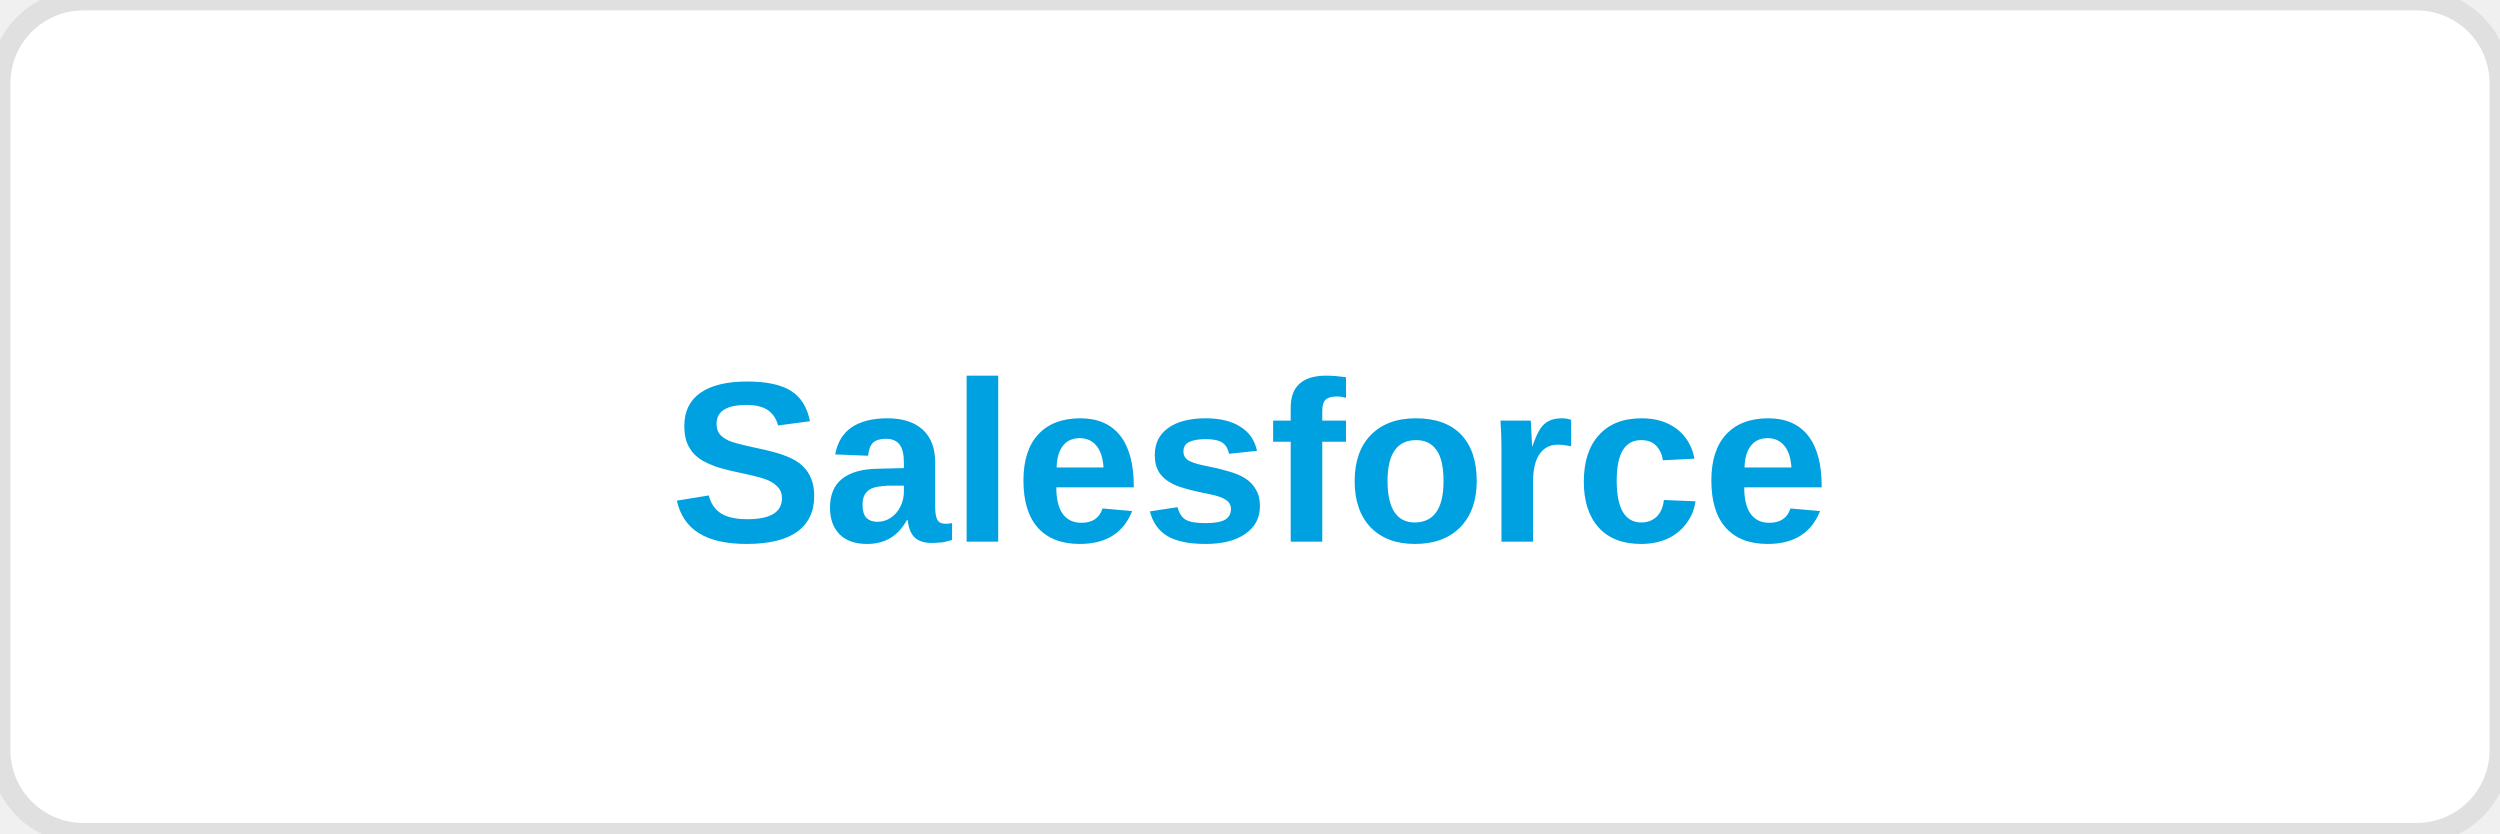
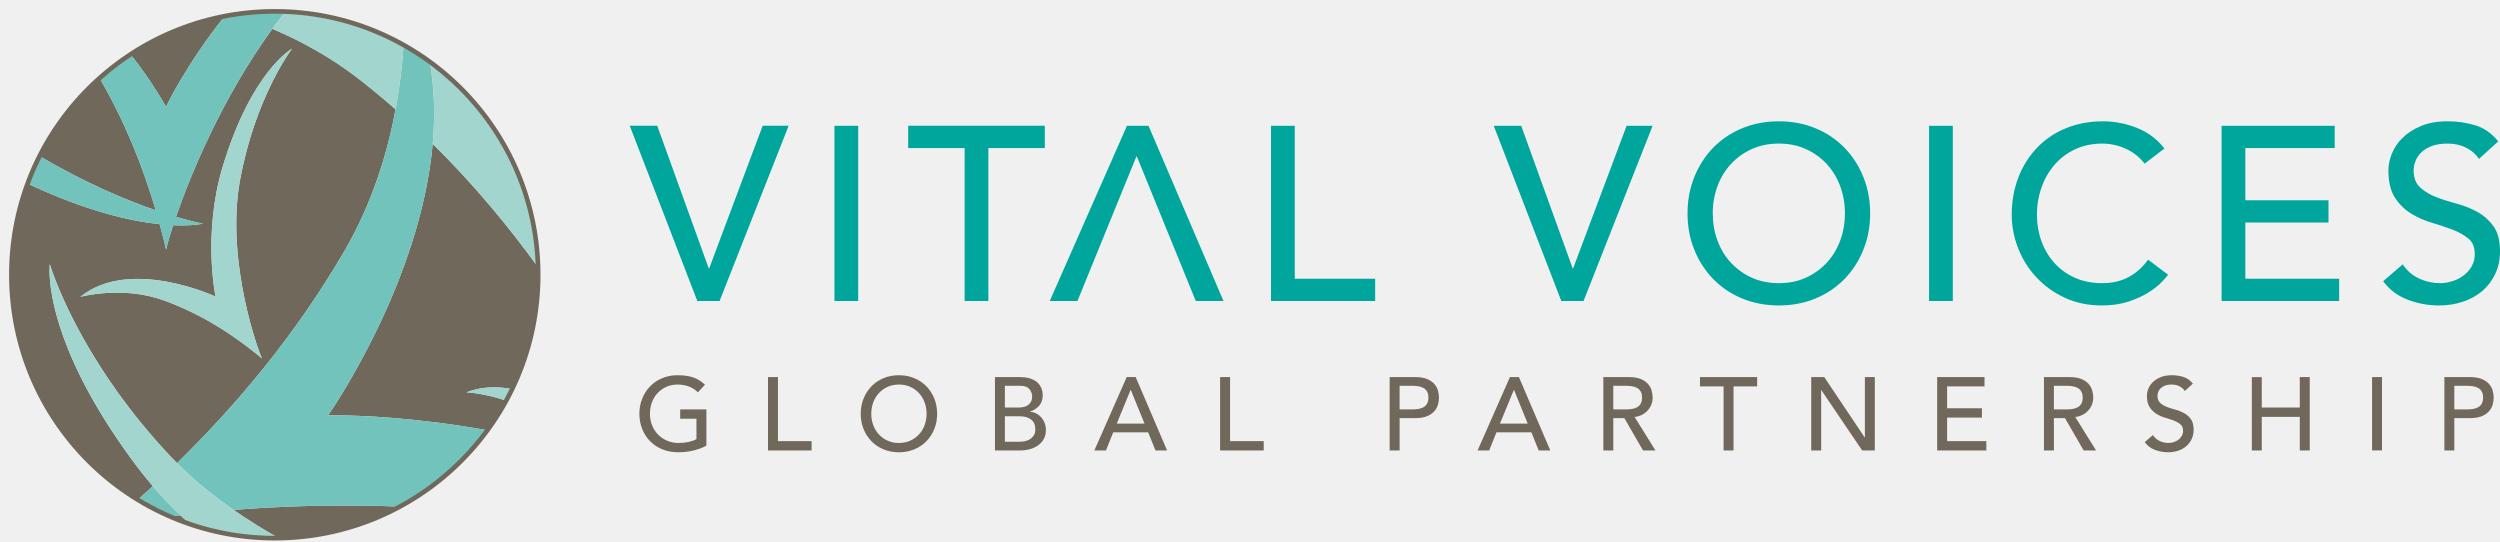
- <svg xmlns="http://www.w3.org/2000/svg" viewBox="0 0 120 40" width="120" height="40">
-   <rect width="120" height="40" fill="#fff" stroke="#e0e0e0" stroke-width="1" rx="4" />
-   <text x="60" y="26" font-family="Arial, sans-serif" font-size="11" font-weight="bold" fill="#00A1E0" text-anchor="middle">Salesforce</text>
+ <svg xmlns="http://www.w3.org/2000/svg" aria-hidden="true" style="--icon-width: 4.62em;" width="231" height="50" viewBox="0 0 231 50">
+   <g fill="none" fill-rule="evenodd">
+     <path fill="#00A69C" d="M164.365 11.209c1.235 0 2.37.217 3.406.653a7.888 7.888 0 012.664 1.794 8.27 8.27 0 011.739 2.699c.418 1.037.629 2.157.629 3.36 0 1.205-.21 2.326-.63 3.362a8.27 8.27 0 01-1.738 2.698 7.918 7.918 0 01-2.664 1.796c-1.036.435-2.171.652-3.406.652-1.235 0-2.37-.217-3.408-.652a7.953 7.953 0 01-2.664-1.796 8.328 8.328 0 01-1.738-2.698c-.42-1.036-.628-2.157-.628-3.361 0-1.204.209-2.324.628-3.361.42-1.038 1-1.937 1.738-2.699a7.923 7.923 0 012.664-1.794c1.037-.436 2.173-.653 3.408-.653zm29.956 0a8.42 8.42 0 013.145.617 5.89 5.89 0 012.527 1.899l-1.83 1.395a4.53 4.53 0 00-1.738-1.373 5.2 5.2 0 00-2.173-.48c-.914 0-1.74.171-2.481.514a5.716 5.716 0 00-1.898 1.406 6.408 6.408 0 00-1.222 2.094 7.47 7.47 0 00-.436 2.572c0 .854.137 1.662.413 2.424.274.763.67 1.433 1.189 2.012a5.58 5.58 0 001.897 1.373c.747.336 1.593.502 2.538.502.93 0 1.747-.19 2.448-.571.7-.38 1.295-.914 1.783-1.602l1.852 1.397a7.323 7.323 0 01-.64.719c-.305.313-.709.626-1.212.938-.503.313-1.11.587-1.818.824-.709.235-1.53.354-2.458.354-1.28 0-2.436-.244-3.465-.733a8.358 8.358 0 01-2.63-1.92 8.377 8.377 0 01-1.657-2.688 8.416 8.416 0 01-.572-3.029c0-1.25.206-2.405.617-3.464a8.186 8.186 0 011.728-2.745 7.714 7.714 0 012.663-1.794c1.036-.427 2.18-.641 3.43-.641zm31.854 0a8.7 8.7 0 012.538.367c.809.242 1.517.74 2.127 1.485l-1.783 1.624c-.275-.428-.664-.77-1.166-1.029-.504-.258-1.075-.389-1.716-.389-.61 0-1.117.08-1.52.24-.405.16-.728.366-.972.618a2.156 2.156 0 00-.514.812c-.1.29-.15.556-.15.8 0 .686.199 1.213.596 1.578.395.366.886.662 1.473.892.588.229 1.228.434 1.922.617a8.198 8.198 0 011.921.768c.585.327 1.078.77 1.475 1.324.396.557.594 1.324.594 2.299 0 .776-.148 1.479-.446 2.104a4.644 4.644 0 01-1.199 1.578 5.358 5.358 0 01-1.785.983 6.88 6.88 0 01-2.195.343 7.984 7.984 0 01-2.95-.549c-.93-.366-1.668-.93-2.218-1.693l1.807-1.555a3.612 3.612 0 001.52 1.315 4.542 4.542 0 001.91.423c.366 0 .74-.057 1.121-.17.38-.114.727-.287 1.04-.515.312-.229.568-.511.765-.847a2.25 2.25 0 00.297-1.165c0-.626-.197-1.103-.594-1.43-.395-.327-.888-.601-1.474-.823a28.95 28.95 0 00-1.92-.641 7.756 7.756 0 01-1.922-.857 4.703 4.703 0 01-1.476-1.475c-.397-.617-.593-1.452-.593-2.504 0-.471.101-.976.308-1.509a4.168 4.168 0 01.973-1.464c.441-.442 1.009-.812 1.702-1.109.695-.298 1.53-.446 2.504-.446zm-165.446.412l4.757 13.172h.046L70.47 11.62h2.401l-6.38 16.19h-2.059l-6.242-16.19h2.538zm18.569 0v16.19h-2.194v-16.19h2.194zm17.242 0v2.059h-5.214v14.131H89.13V13.68h-5.213v-2.06H96.54zm9.581 0l6.929 16.19h-2.56l-5.443-13.354h-.045l-5.445 13.354h-2.56l7.135-16.19h1.99zm13.515 0v14.132h7.431v2.058h-9.626v-16.19h2.195zm20.923 0l4.756 13.172h.045l4.94-13.172h2.402l-6.381 16.19h-2.058l-6.242-16.19h2.538zm39.88 0v16.19h-2.193v-16.19h2.194zm35.286 0v2.059h-8.256v4.824h7.685v2.058h-7.685v5.191h8.67v2.058h-10.864v-16.19h10.45zm-51.36 1.646c-.93 0-1.768.171-2.516.514a5.982 5.982 0 00-1.92 1.385 6.073 6.073 0 00-1.236 2.045 7.2 7.2 0 00-.434 2.505c0 .885.145 1.72.434 2.504.29.786.7 1.468 1.236 2.047a5.977 5.977 0 001.92 1.383c.748.343 1.586.514 2.516.514.93 0 1.768-.17 2.516-.514a5.977 5.977 0 001.92-1.383 6.11 6.11 0 001.236-2.047c.288-.784.434-1.62.434-2.504a7.22 7.22 0 00-.434-2.505 6.102 6.102 0 00-1.236-2.045 5.982 5.982 0 00-1.92-1.385c-.748-.343-1.586-.514-2.516-.514z" />
+     <path fill="#6F685B" d="M21.585 47.117c4.405-.349 9.732-.548 15.46-.302a24.272 24.272 0 01-11.216 2.95 51.285 51.285 0 01-4.244-2.648zm-4.927.491c.316.307.634.604.95.893a23.973 23.973 0 01-1.982-.764c.335-.043.676-.086 1.032-.129zm8.508-44.945c2.687 1.14 5.49 2.671 8.116 4.729a77.382 77.382 0 013.27 2.714c-.753 4.037-2.155 8.675-4.728 13.09C27.177 31.17 21.64 37.63 16.357 42.793a32.594 32.594 0 01-.688-.708C9.596 35.602 6.584 29.467 5.337 26.419l-.119-.295c-.433-1.088-.613-1.71-.613-1.71s-.025.178-.028.528v.149c.022 1.976.75 8.221 8.014 17.93a36.55 36.55 0 001.528 1.899c-.479.441-.953.873-1.424 1.294C5.681 41.93 1 34.206 1 25.389c0-2.97.533-5.816 1.503-8.446 5.438 2.564 9.532 3.489 12.25 3.772.225.827.43 1.631.61 2.397l-.004-.018v-.015c.009-.161.198-.898.569-2.047l.071-.22c1.827.079 2.752-.145 2.752-.145s-.91-.167-2.489-.634c1.362-3.942 4.287-11.023 8.904-17.37zM62.61 34.671c.625 0 1.136.078 1.532.235.395.156.727.37.995.645l-.651.7a2.401 2.401 0 00-.89-.56 3.058 3.058 0 00-.986-.159c-.39 0-.74.072-1.053.215-.313.145-.58.338-.804.58a2.557 2.557 0 00-.516.856 2.995 2.995 0 00-.183 1.049c0 .383.067.738.201 1.067a2.578 2.578 0 001.388 1.425c.32.137.667.206 1.043.206.326 0 .633-.03.924-.09.29-.062.538-.149.742-.264v-1.884h-1.503v-.862h2.422v3.34a3.06 3.06 0 01-.566.268 5.761 5.761 0 01-2 .353c-.573 0-1.085-.095-1.536-.286a3.368 3.368 0 01-1.138-.776 3.327 3.327 0 01-.709-1.134 3.834 3.834 0 01-.243-1.363c0-.505.087-.974.264-1.406.173-.435.417-.812.727-1.13.308-.32.68-.57 1.113-.753a3.68 3.68 0 011.427-.272zm20.452 0c.516 0 .99.092 1.426.272.433.183.805.433 1.115.753.308.318.551.695.728 1.13.174.432.262.901.262 1.406 0 .503-.088.972-.262 1.406-.177.435-.42.81-.728 1.13-.31.319-.682.57-1.115.75a3.66 3.66 0 01-1.426.273c-.517 0-.992-.09-1.426-.272a3.296 3.296 0 01-1.115-.751 3.48 3.48 0 01-.728-1.13 3.74 3.74 0 01-.263-1.406c0-.505.089-.974.263-1.406a3.46 3.46 0 01.728-1.13c.309-.32.68-.57 1.115-.753.434-.18.91-.272 1.426-.272zm117.609 0c.371 0 .725.051 1.063.154.338.102.635.309.889.622l-.746.679a1.216 1.216 0 00-.488-.43c-.21-.109-.45-.164-.718-.164-.255 0-.467.035-.636.102a1.15 1.15 0 00-.408.258.925.925 0 00-.214.34c-.042.121-.063.232-.063.334 0 .288.083.507.25.661.165.153.372.277.616.373.247.096.515.182.804.258.292.076.56.184.804.32.246.138.451.323.618.555.166.234.248.555.248.963a1.954 1.954 0 01-.688 1.54c-.21.18-.46.317-.747.412a2.85 2.85 0 01-.919.143c-.434 0-.845-.076-1.235-.229a2.025 2.025 0 01-.927-.709l.756-.65c.165.248.378.433.636.55a1.9 1.9 0 00.798.177c.154 0 .31-.024.47-.071.16-.047.305-.12.436-.216.13-.095.238-.213.32-.353a.946.946 0 00.125-.49c0-.261-.082-.46-.249-.598a2.225 2.225 0 00-.617-.344 11.594 11.594 0 00-.804-.268 3.217 3.217 0 01-.804-.358 1.987 1.987 0 01-.618-.618c-.166-.258-.248-.608-.248-1.048a1.775 1.775 0 01.536-1.243c.184-.187.423-.34.712-.465.292-.124.64-.187 1.048-.187zm-87.013.173v5.914h3.11v.862h-4.03v-6.776h.92zm95.33 0v2.813h3.512v-2.813h.92v6.776h-.92V38.52h-3.513v3.101h-.918v-6.776h.918zm-114.701 0c.294 0 .567.034.82.105.25.071.468.173.65.31.182.138.324.314.43.527.106.214.158.465.158.751 0 .39-.108.707-.326.953a1.89 1.89 0 01-.841.54v.02c.204.012.396.065.573.157.18.093.334.215.464.365a1.753 1.753 0 01.427 1.162c0 .306-.063.576-.187.81a1.738 1.738 0 01-.512.587 2.34 2.34 0 01-.755.364 3.332 3.332 0 01-.929.125h-2.325v-6.776h2.353zm46.062 0l2.9 6.776h-1.072l-.679-1.675h-3.226l-.67 1.675h-1.071l2.985-6.776h.833zm43.02 0v.861h-3.456v2.019h3.215v.862h-3.215v2.172h3.626v.862h-4.545v-6.776h4.374zm-14.807 0l3.732 5.57h.02v-5.57h.918v6.776h-1.167l-3.771-5.57h-.019v5.57h-.918v-6.776h1.205zm-18.03 0c.433 0 .792.059 1.072.176.28.118.503.268.665.45.162.182.276.387.34.612.063.228.096.446.096.656 0 .218-.039.427-.116.628a1.75 1.75 0 01-.33.545c-.143.162-.318.3-.525.411-.208.112-.44.181-.695.206l1.923 3.092h-1.147l-1.724-2.986h-1.023v2.986h-.919v-6.776h2.383zm-19.744 0c.435 0 .791.059 1.071.176.282.118.504.268.666.45.163.182.277.387.341.612.062.228.095.446.095.656 0 .21-.033.43-.095.656a1.521 1.521 0 01-.341.612 1.803 1.803 0 01-.666.45c-.28.118-.636.178-1.07.178h-1.465v2.986h-.92v-6.776h2.384zm-25.85 0l2.9 6.776h-1.07l-.68-1.675h-3.226l-.67 1.675h-1.072l2.987-6.776h.831zm57.423 0v.861h-2.182v5.915h-.919v-5.915h-2.183v-.861h5.284zm-90.478 0v5.914h3.11v.862h-4.03v-6.776h.92zm156.36 0c.433 0 .792.059 1.073.176.28.118.501.268.664.45.162.182.276.387.34.612.064.228.095.446.095.656 0 .21-.031.43-.095.656a1.53 1.53 0 01-.34.612 1.822 1.822 0 01-.664.45c-.28.118-.64.178-1.072.178h-1.465v2.986h-.918v-6.776h2.383zm-37 0c.435 0 .792.059 1.073.176.282.118.503.268.665.45.163.182.275.387.34.612.063.228.096.446.096.656a1.763 1.763 0 01-.445 1.173 1.876 1.876 0 01-1.22.617l1.924 3.092h-1.148l-1.723-2.986h-1.025v2.986h-.919v-6.776h2.383zm28.855 0v6.775h-.918v-6.775h.918zm-137.036.688c-.389 0-.741.072-1.052.215-.313.145-.581.338-.804.58a2.543 2.543 0 00-.517.856 2.995 2.995 0 00-.183 1.049c0 .369.061.72.183 1.049a2.491 2.491 0 001.32 1.434c.312.144.664.215 1.053.215.389 0 .74-.071 1.052-.215a2.491 2.491 0 001.321-1.434c.12-.33.182-.68.182-1.05s-.061-.719-.182-1.048a2.56 2.56 0 00-.517-.856 2.518 2.518 0 00-.804-.58 2.484 2.484 0 00-1.052-.215zm11.149 2.929H92.85v2.355h1.35c.14 0 .295-.016.464-.044.169-.027.327-.085.473-.173.146-.085.27-.202.374-.349.101-.146.152-.34.152-.583 0-.402-.13-.703-.392-.904-.262-.2-.615-.302-1.062-.302zM39.982 13.293c3.871 3.81 7.091 7.738 9.778 11.455.006.213.017.425.017.64a24.3 24.3 0 01-2.405 10.572c-1.401-.273-2.866-.256-4.27.289 0 0 1.664.074 3.716.792a24.526 24.526 0 01-1.733 2.723c-6.858-1.233-12.104-1.38-14.002-1.386h-.311a22.62 22.62 0 00-.442.006h-.019l.012-.017c.35-.504 8.52-12.36 9.66-25.074zm64.506 22.738h-.02l-1.282 3.11h2.566l-1.264-3.11zm35.409 0h-.018l-1.283 3.11h2.564l-1.263-3.11zm88.087-.383h-1.206v2.182h1.206c.177 0 .356-.014.531-.044.175-.028.332-.08.469-.157a.855.855 0 00.33-.33c.082-.144.125-.33.125-.56 0-.23-.043-.417-.124-.56a.86.86 0 00-.331-.33 1.416 1.416 0 00-.469-.158 3.249 3.249 0 00-.53-.043zm-37 0h-1.205v2.182h1.206c.179 0 .357-.014.531-.044.176-.028.332-.08.47-.157a.852.852 0 00.329-.33c.084-.144.125-.33.125-.56 0-.23-.04-.417-.125-.56a.858.858 0 00-.33-.33 1.416 1.416 0 00-.469-.158 3.236 3.236 0 00-.531-.043zm-40.711 0h-1.206v2.182h1.206c.179 0 .355-.014.531-.044.176-.028.332-.08.468-.157a.855.855 0 00.33-.33c.084-.144.125-.33.125-.56 0-.23-.041-.417-.124-.56a.86.86 0 00-.33-.33 1.404 1.404 0 00-.469-.158 3.251 3.251 0 00-.531-.043zm-19.745 0h-1.205v2.182h1.205c.18 0 .357-.014.532-.044.176-.028.331-.08.469-.157a.84.84 0 00.33-.33c.084-.144.125-.33.125-.56 0-.23-.041-.417-.126-.56a.847.847 0 00-.33-.33 1.409 1.409 0 00-.468-.158 3.228 3.228 0 00-.532-.043zm-36.23 0H92.85v2.009h1.255c.17 0 .334-.017.487-.053.153-.034.287-.094.401-.176a.91.91 0 00.274-.316 1 1 0 00.101-.469c0-.268-.087-.502-.26-.699-.172-.198-.443-.296-.812-.296zM26.984 4.497s-3.705 2.007-6.402 10.88c-1.882 6.236-.666 12.028-.666 12.028s-7.908-3.69-12.498.025c0 0 3.902-1.073 7.768.342 3.867 1.413 6.88 3.56 9.048 5.369l-.009-.008-.01-.013c-.28-.464-3.33-8.797-2.085-16.2l.06-.342c.707-3.788 1.876-6.77 2.883-8.823l.213-.426c.84-1.646 1.528-2.603 1.67-2.796zM9.175 7.176c2.485 4.253 4.106 8.494 5.215 12.257-2.708-.931-6.485-2.498-10.773-5.031a24.453 24.453 0 015.557-7.226zm11.631-5.74c-3.681 4.609-5.467 8.44-5.467 8.44s-1.194-2.227-3.307-4.89a24.254 24.254 0 018.774-3.55z" />
+     <path fill="#72C3BC" d="M14.119 44.92c.83.964 1.684 1.862 2.539 2.688-.356.043-.697.086-1.032.13a23.96 23.96 0 01-2.93-1.524c.47-.42.944-.853 1.423-1.294zM37.294 4.106c.834.465 1.636.979 2.404 1.538.454 2.529.512 5.105.284 7.649-1.163 12.994-9.671 25.091-9.671 25.091h.005l.037-.001c.075-.002.25-.005.514-.005h.216c1.898.007 7.144.153 14.002 1.386a24.514 24.514 0 01-8.04 7.051c-5.728-.246-11.055-.047-15.46.302-1.841-1.28-3.623-2.718-5.228-4.324 5.284-5.163 10.82-11.623 15.467-19.597 2.573-4.415 3.975-9.053 4.727-13.09.417-2.232.637-4.279.743-6zM25.389 1c.344 0 .685.01 1.025.026a48.89 48.89 0 00-1.248 1.637c-4.617 6.347-7.542 13.428-8.904 17.37 1.58.467 2.49.634 2.49.634s-.926.224-2.753.145c-.418 1.274-.63 2.096-.64 2.267v.015l-.135-.563a71.595 71.595 0 00-.306-1.2l-.165-.616c-2.718-.283-6.812-1.208-12.25-3.772.323-.873.7-1.72 1.114-2.541 4.288 2.533 8.065 4.1 10.773 5.03-1.11-3.762-2.73-8.003-5.216-12.256a24.624 24.624 0 012.858-2.19c2.113 2.663 3.307 4.89 3.307 4.89s1.786-3.831 5.467-8.44A24.492 24.492 0 0125.388 1z" />
+     <path fill="#A2D5CD" d="M4.605 24.414s2.46 8.487 11.064 17.67c.225.24.456.476.688.709 1.605 1.606 3.387 3.044 5.228 4.324a51.285 51.285 0 004.244 2.649c-.146.002-.292.011-.44.011-2.722 0-5.337-.453-7.78-1.276a41.96 41.96 0 01-3.49-3.581 36.55 36.55 0 01-1.528-1.9C5.327 33.313 4.6 27.068 4.578 25.092v-.217c.005-.305.027-.46.027-.46zM43.1 36.25c1.405-.545 2.87-.562 4.271-.29-.176.367-.361.727-.554 1.082-2.052-.718-3.717-.792-3.717-.792zM26.985 4.497l-.048.064c-.413.566-3.408 4.847-4.746 12.017-1.399 7.487 1.74 16.07 2.026 16.542l.008.013-.291-.24c-2.04-1.671-4.78-3.58-8.225-4.924l-.522-.197c-3.866-1.415-7.768-.342-7.768-.342 4.59-3.716 12.498-.025 12.498-.025s-1.216-5.792.666-12.028c2.697-8.873 6.402-10.88 6.402-10.88zm12.713 1.147c5.944 4.315 9.86 11.246 10.062 19.104-2.687-3.717-5.907-7.644-9.778-11.455.228-2.544.17-5.12-.284-7.65zM26.414 1.026a24.216 24.216 0 0110.88 3.08 49.323 49.323 0 01-.743 6 77.382 77.382 0 00-3.27-2.714c-2.624-2.058-5.428-3.589-8.115-4.729a48.89 48.89 0 011.248-1.637z" />
+     <path fill="#6F685B" fill-rule="nonzero" d="M25.389.837C11.829.837.839 11.829.839 25.389c0 13.558 10.991 24.55 24.55 24.55 13.56 0 24.552-10.992 24.552-24.55C49.941 11.829 38.948.837 25.39.837zm0 .427c13.323 0 24.125 10.801 24.125 24.125 0 13.322-10.802 24.123-24.125 24.123S1.266 38.712 1.266 25.39c0-13.324 10.8-24.125 24.123-24.125z" />
+   </g>
</svg>
